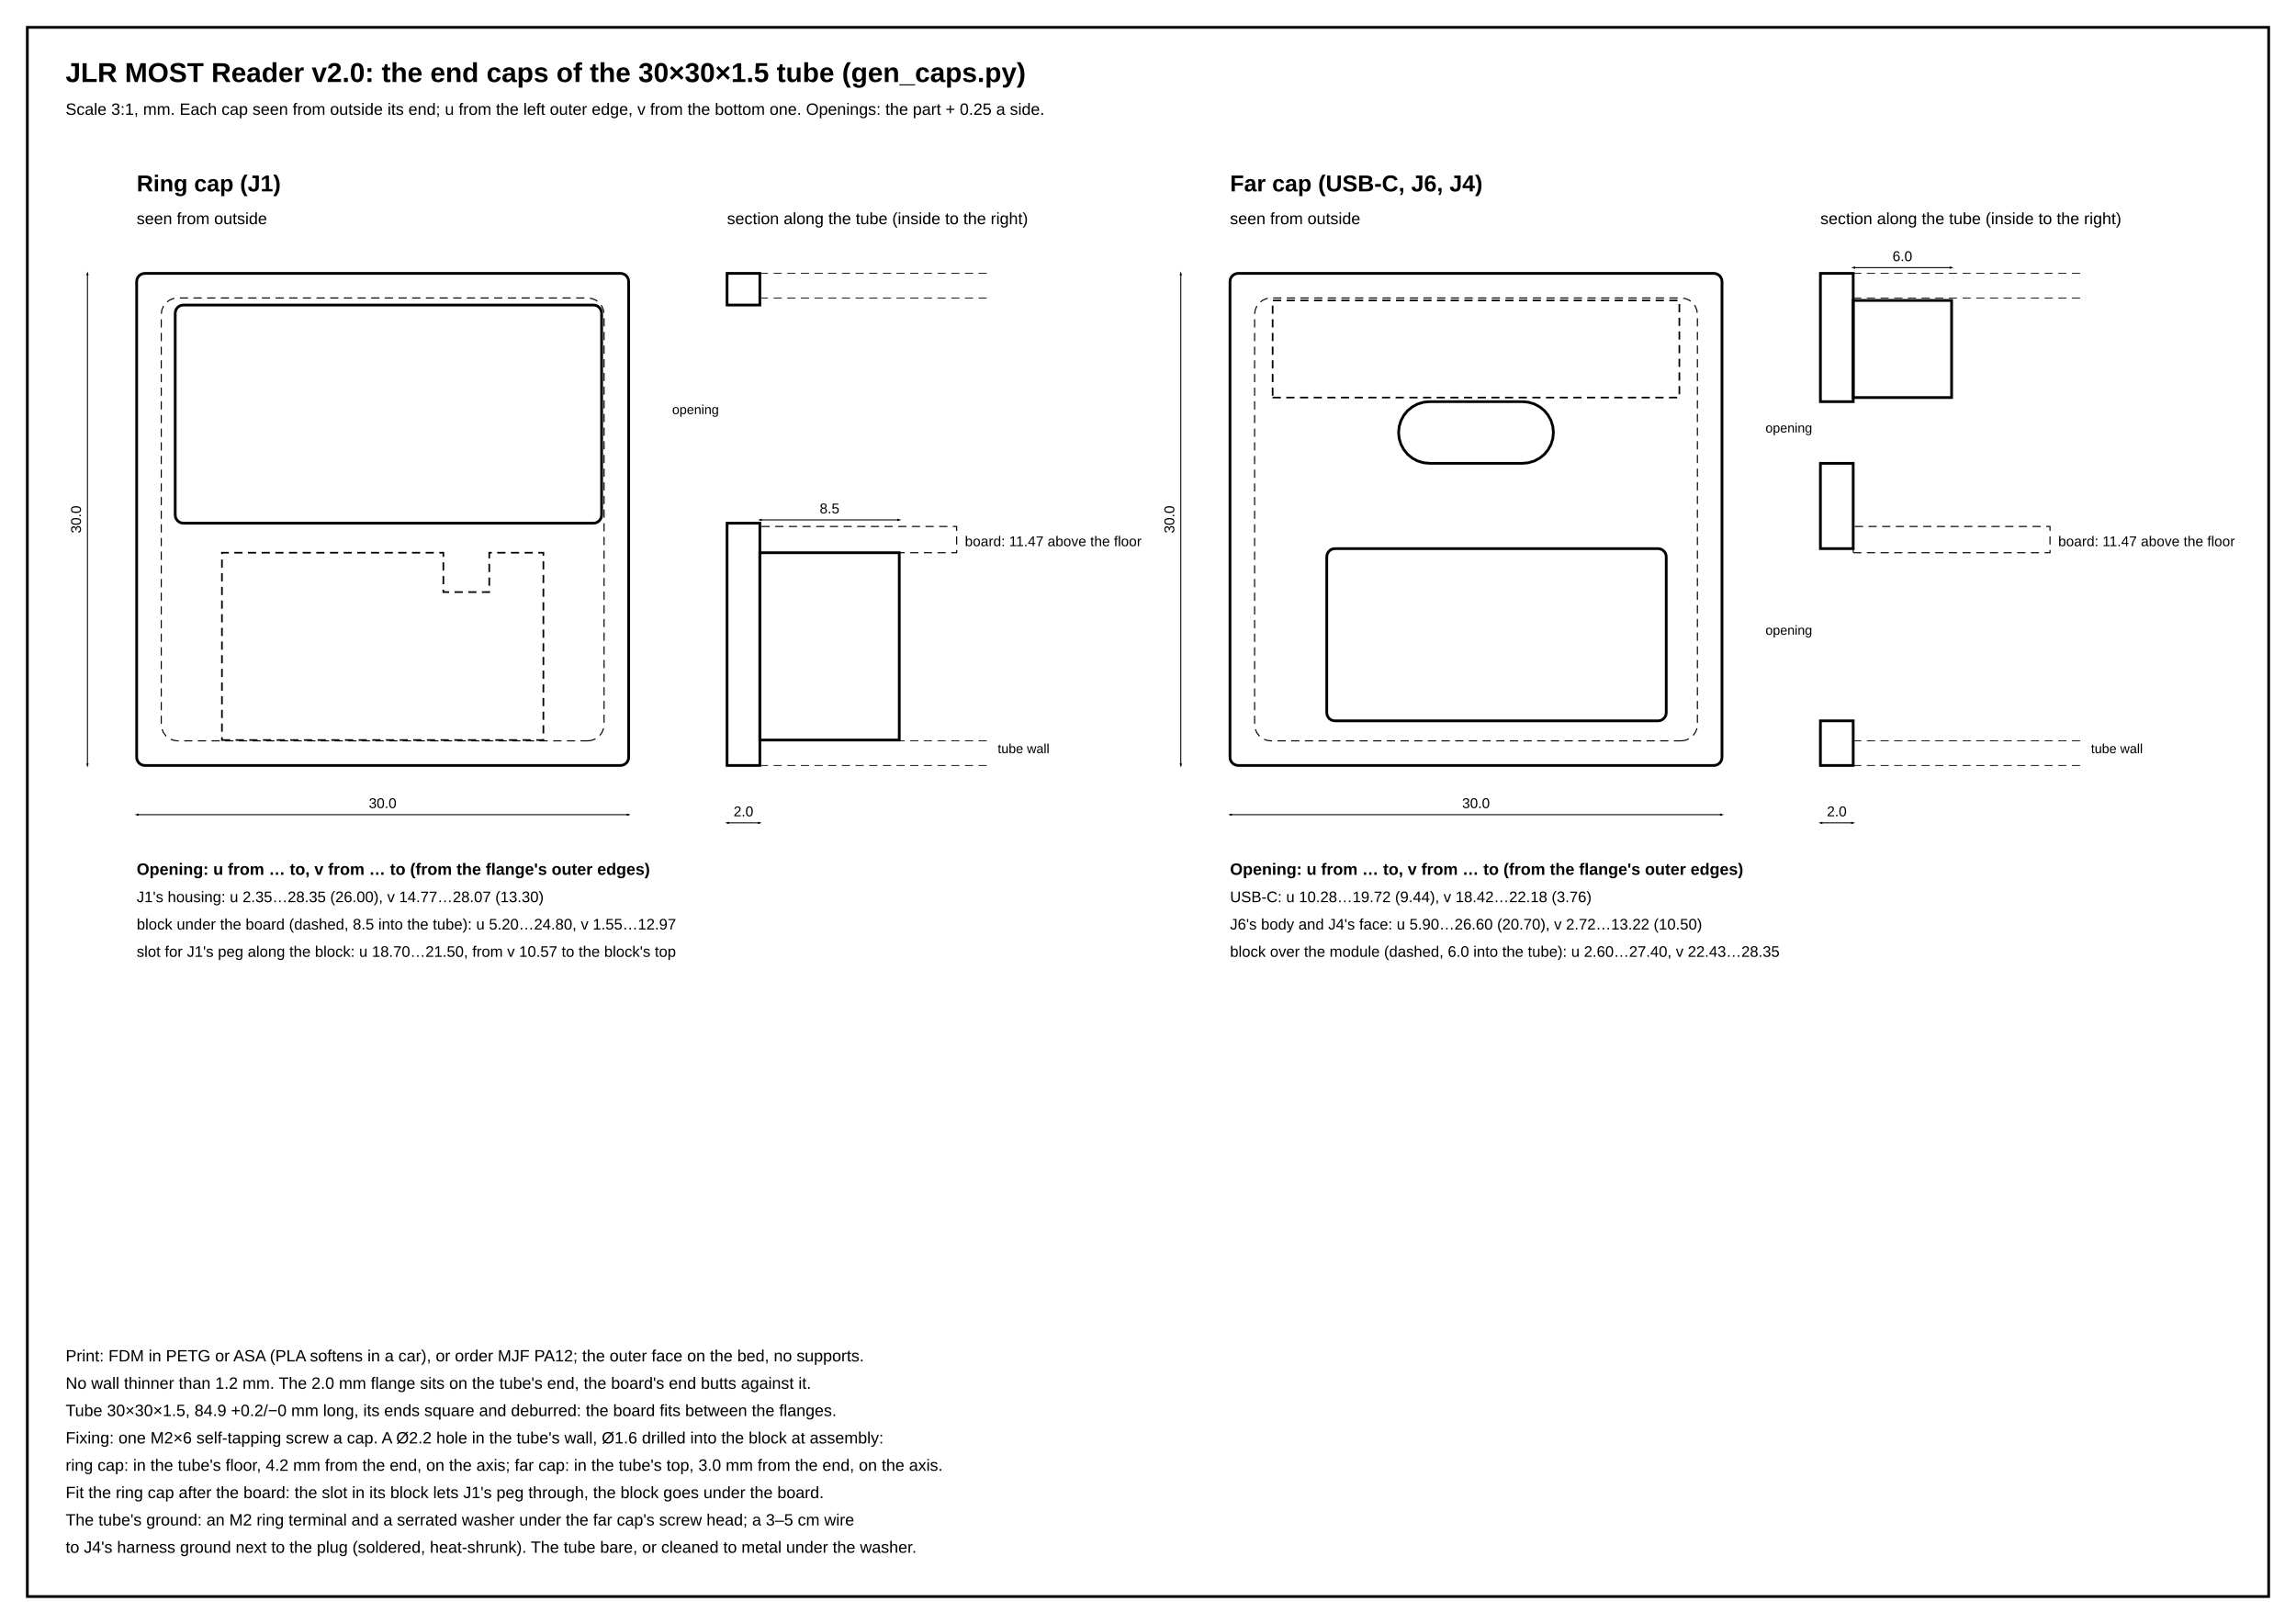
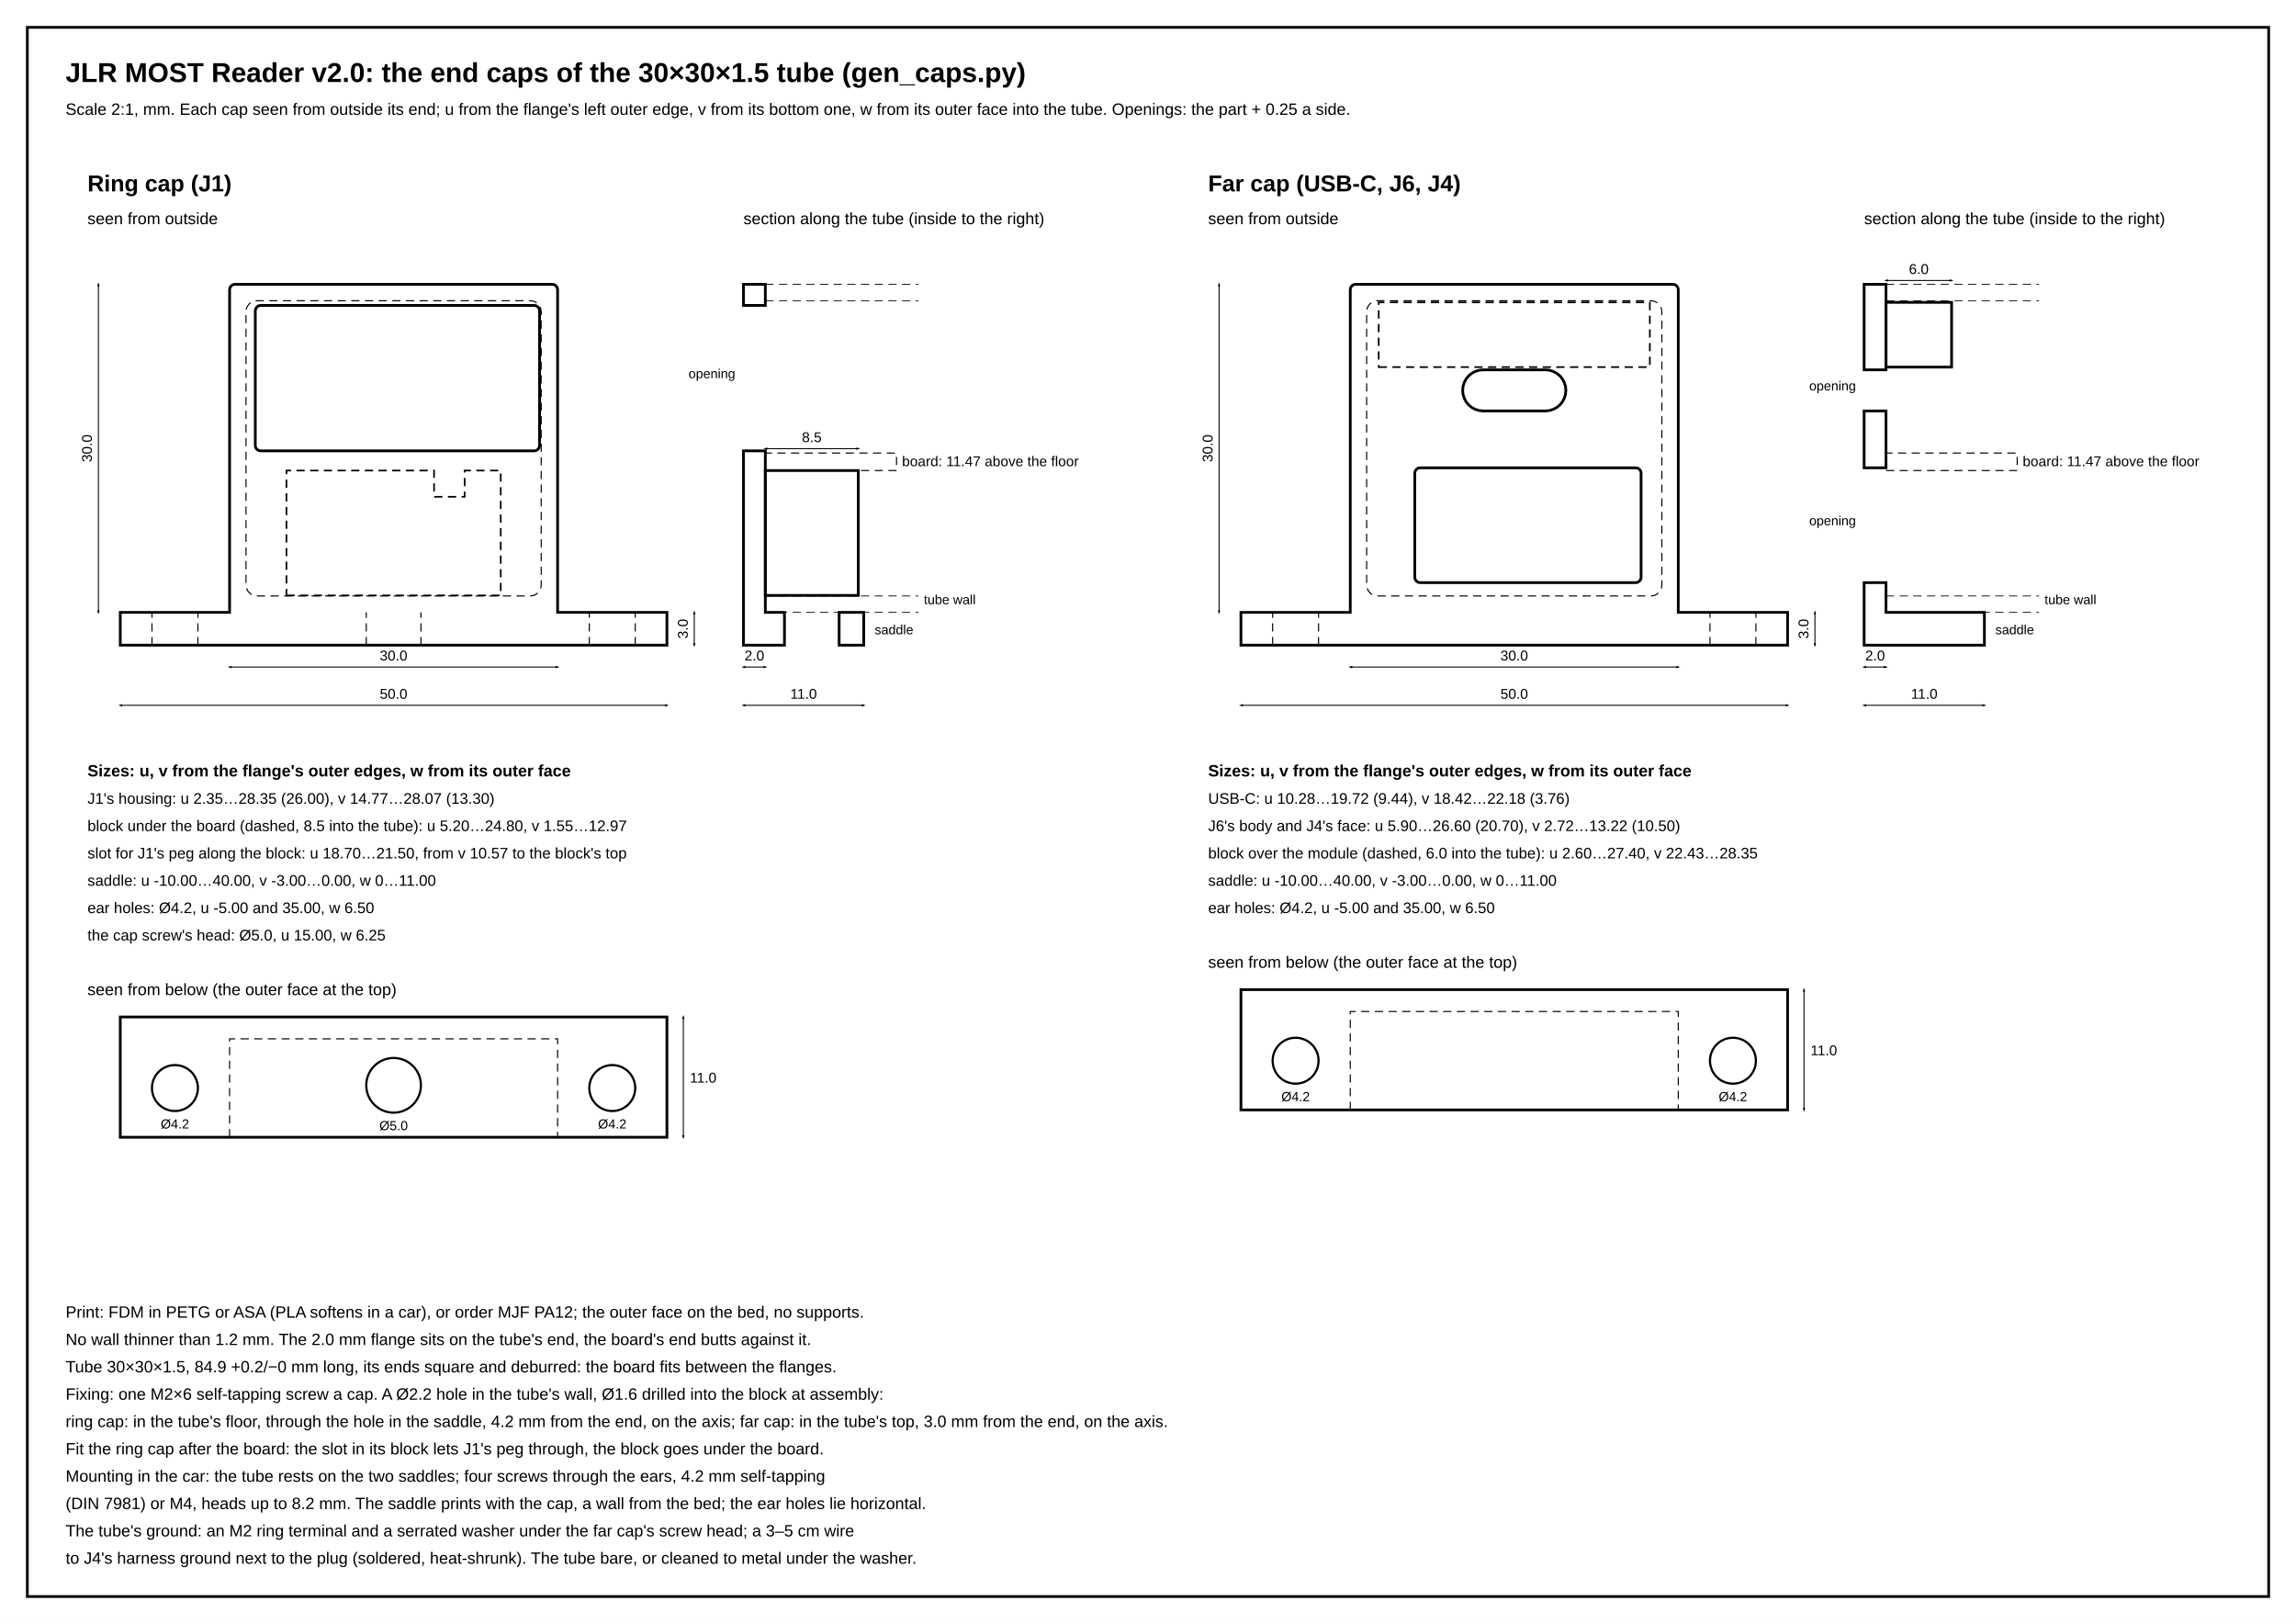
<svg xmlns="http://www.w3.org/2000/svg" width="420mm" height="297mm" viewBox="0 0 420 297" font-family="Arial, sans-serif" fill="none" stroke="black" stroke-width="0.25">
  <rect width="420" height="297" fill="white" stroke="none" />
  <rect x="5" y="5" width="410" height="287" stroke-width="0.5" />
  <defs>
    <marker id="a" viewBox="0 0 10 10" refX="5" refY="5" markerWidth="4" markerHeight="4" orient="auto-start-reverse">
      <path d="M0,2 L10,5 L0,8 z" fill="black" stroke="none" />
    </marker>
  </defs>
  <text x="12.00" y="15.00" font-size="5.0" text-anchor="start" font-weight="bold" fill="black" stroke="none">JLR MOST Reader v2.0: the end caps of the 30×30×1.5 tube (gen_caps.py)</text>
-   <text x="12.00" y="21.00" font-size="3.0" text-anchor="start" font-weight="normal" fill="black" stroke="none">Scale 3:1, mm. Each cap seen from outside its end; u from the left outer edge, v from the bottom one. Openings: the part + 0.25 a side.</text>
-   <text x="25.00" y="35.00" font-size="4.2" text-anchor="start" font-weight="bold" fill="black" stroke="none">Ring cap (J1)</text>
-   <text x="25.00" y="41.00" font-size="3.0" text-anchor="start" font-weight="normal" fill="black" stroke="none">seen from outside</text>
-   <path d="M113.50,140.00 L113.89,139.95 L114.25,139.80 L114.56,139.56 L114.80,139.25 L114.95,138.89 L115.00,138.50 L115.00,51.50 L114.95,51.11 L114.80,50.75 L114.56,50.44 L114.25,50.20 L113.89,50.05 L113.50,50.00 L26.50,50.00 L26.11,50.05 L25.75,50.20 L25.44,50.44 L25.20,50.75 L25.05,51.11 L25.00,51.50 L25.00,138.50 L25.05,138.89 L25.20,139.25 L25.44,139.56 L25.75,139.80 L26.11,139.95 L26.50,140.00 Z" stroke-width="0.5" />
-   <path d="M107.50,135.50 L108.28,135.40 L109.00,135.10 L109.62,134.62 L110.10,134.00 L110.40,133.28 L110.50,132.50 L110.50,57.50 L110.40,56.72 L110.10,56.00 L109.62,55.38 L109.00,54.90 L108.28,54.60 L107.50,54.50 L32.50,54.50 L31.72,54.60 L31.00,54.90 L30.38,55.38 L29.90,56.00 L29.60,56.72 L29.50,57.50 L29.50,132.50 L29.60,133.28 L29.90,134.00 L30.38,134.62 L31.00,135.10 L31.72,135.40 L32.50,135.50 Z" stroke-width="0.2" stroke-dasharray="1.5,1" />
-   <path d="M108.55,95.69 L108.94,95.64 L109.30,95.49 L109.61,95.25 L109.85,94.94 L110.00,94.58 L110.05,94.19 L110.05,57.29 L110.00,56.90 L109.85,56.54 L109.61,56.23 L109.30,55.99 L108.94,55.84 L108.55,55.79 L33.55,55.79 L33.16,55.84 L32.80,55.99 L32.49,56.23 L32.25,56.54 L32.10,56.90 L32.05,57.29 L32.05,94.19 L32.10,94.58 L32.25,94.94 L32.49,95.25 L32.80,95.49 L33.16,95.64 L33.55,95.69 Z" stroke-width="0.5" />
-   <path d="M40.60,135.35 L99.40,135.35 L99.40,101.09 L89.50,101.09 L89.50,108.29 L81.10,108.29 L81.10,101.09 L40.60,101.09 Z" stroke-width="0.3" stroke-dasharray="1.5,1" />
-   <line x1="25.00" y1="149.00" x2="115.00" y2="149.00" stroke-width="0.18" marker-start="url(#a)" marker-end="url(#a)" />
-   <text x="70.00" y="147.80" font-size="2.6" text-anchor="middle" font-weight="normal" fill="black" stroke="none">30.0</text>
-   <line x1="16.00" y1="140.00" x2="16.00" y2="50.00" stroke-width="0.18" marker-start="url(#a)" marker-end="url(#a)" />
-   <text x="14.80" y="95.00" font-size="2.6" text-anchor="middle" fill="black" stroke="none" transform="rotate(-90 14.80 95.00)">30.0</text>
-   <text x="25.00" y="160.00" font-size="3.0" text-anchor="start" font-weight="bold" fill="black" stroke="none">Opening: u from … to, v from … to (from the flange's outer edges)</text>
-   <text x="25.00" y="165.00" font-size="2.8" text-anchor="start" font-weight="normal" fill="black" stroke="none">J1's housing: u 2.35…28.35 (26.00), v 14.77…28.07 (13.30)</text>
-   <text x="25.00" y="170.00" font-size="2.8" text-anchor="start" font-weight="normal" fill="black" stroke="none">block under the board (dashed, 8.5 into the tube): u 5.20…24.80, v 1.55…12.97</text>
-   <text x="25.00" y="175.00" font-size="2.8" text-anchor="start" font-weight="normal" fill="black" stroke="none">slot for J1's peg along the block: u 18.70…21.50, from v 10.57 to the block's top</text>
-   <text x="133.00" y="41.00" font-size="3.0" text-anchor="start" font-weight="normal" fill="black" stroke="none">section along the tube (inside to the right)</text>
-   <path d="M133.00,140.00 L139.00,140.00 L139.00,95.69 L133.00,95.69 Z" stroke-width="0.5" />
-   <path d="M133.00,55.79 L139.00,55.79 L139.00,50.00 L133.00,50.00 Z" stroke-width="0.5" />
-   <text x="131.50" y="75.74" font-size="2.4" text-anchor="end" font-weight="normal" fill="black" stroke="none">opening</text>
-   <path d="M139.00,135.35 L164.50,135.35 L164.50,101.09 L139.00,101.09 Z" stroke-width="0.5" />
-   <line x1="139.00" y1="95.09" x2="164.50" y2="95.09" stroke-width="0.18" marker-start="url(#a)" marker-end="url(#a)" />
-   <text x="151.75" y="93.89" font-size="2.6" text-anchor="middle" font-weight="normal" fill="black" stroke="none">8.5</text>
-   <line x1="133.00" y1="150.50" x2="139.00" y2="150.50" stroke-width="0.18" marker-start="url(#a)" marker-end="url(#a)" />
-   <text x="136.00" y="149.30" font-size="2.6" text-anchor="middle" font-weight="normal" fill="black" stroke="none">2.0</text>
-   <path d="M139.00,101.09 L175.00,101.09 L175.00,96.29 L139.00,96.29 Z" stroke-width="0.2" stroke-dasharray="1.5,1" />
-   <text x="176.50" y="99.89" font-size="2.6" text-anchor="start" font-weight="normal" fill="black" stroke="none">board: 11.47 above the floor</text>
-   <path d="M139.00,140.00 L181.00,140.00" stroke-width="0.15" stroke-dasharray="1.5,1" />
-   <path d="M139.00,135.50 L181.00,135.50" stroke-width="0.15" stroke-dasharray="1.5,1" />
-   <path d="M139.00,54.50 L181.00,54.50" stroke-width="0.15" stroke-dasharray="1.5,1" />
-   <path d="M139.00,50.00 L181.00,50.00" stroke-width="0.15" stroke-dasharray="1.5,1" />
-   <text x="182.50" y="137.75" font-size="2.4" text-anchor="start" font-weight="normal" fill="black" stroke="none">tube wall</text>
-   <text x="225.00" y="35.00" font-size="4.2" text-anchor="start" font-weight="bold" fill="black" stroke="none">Far cap (USB-C, J6, J4)</text>
-   <text x="225.00" y="41.00" font-size="3.0" text-anchor="start" font-weight="normal" fill="black" stroke="none">seen from outside</text>
-   <path d="M313.50,140.00 L313.89,139.95 L314.25,139.80 L314.56,139.56 L314.80,139.25 L314.95,138.89 L315.00,138.50 L315.00,51.50 L314.95,51.11 L314.80,50.75 L314.56,50.44 L314.25,50.20 L313.89,50.05 L313.50,50.00 L226.50,50.00 L226.11,50.05 L225.75,50.20 L225.44,50.44 L225.20,50.75 L225.05,51.11 L225.00,51.50 L225.00,138.50 L225.05,138.89 L225.20,139.25 L225.44,139.56 L225.75,139.80 L226.11,139.95 L226.50,140.00 Z" stroke-width="0.5" />
-   <path d="M307.50,135.50 L308.28,135.40 L309.00,135.10 L309.62,134.62 L310.10,134.00 L310.40,133.28 L310.50,132.50 L310.50,57.50 L310.40,56.72 L310.10,56.00 L309.62,55.38 L309.00,54.90 L308.28,54.60 L307.50,54.50 L232.50,54.50 L231.72,54.60 L231.00,54.90 L230.38,55.38 L229.90,56.00 L229.60,56.72 L229.50,57.50 L229.50,132.50 L229.60,133.28 L229.90,134.00 L230.38,134.62 L231.00,135.10 L231.72,135.40 L232.50,135.50 Z" stroke-width="0.2" stroke-dasharray="1.5,1" />
-   <path d="M278.52,84.74 L279.62,84.63 L280.68,84.31 L281.65,83.79 L282.51,83.09 L283.21,82.23 L283.73,81.26 L284.05,80.20 L284.16,79.10 L284.05,78.00 L283.73,76.94 L283.21,75.97 L282.51,75.11 L281.65,74.41 L280.68,73.89 L279.62,73.57 L278.52,73.46 L261.48,73.46 L260.38,73.57 L259.32,73.89 L258.35,74.41 L257.49,75.11 L256.79,75.97 L256.27,76.94 L255.95,78.00 L255.84,79.10 L255.95,80.20 L256.27,81.26 L256.79,82.23 L257.49,83.09 L258.35,83.79 L259.32,84.31 L260.38,84.63 L261.48,84.74 Z" stroke-width="0.5" />
-   <path d="M303.30,131.84 L303.69,131.79 L304.05,131.64 L304.36,131.40 L304.60,131.09 L304.75,130.73 L304.80,130.34 L304.80,101.84 L304.75,101.45 L304.60,101.09 L304.36,100.78 L304.05,100.54 L303.69,100.39 L303.30,100.34 L244.20,100.34 L243.81,100.39 L243.45,100.54 L243.14,100.78 L242.90,101.09 L242.75,101.45 L242.70,101.84 L242.70,130.34 L242.75,130.73 L242.90,131.09 L243.14,131.40 L243.45,131.64 L243.81,131.79 L244.20,131.84 Z" stroke-width="0.5" />
-   <path d="M232.80,72.71 L307.20,72.71 L307.20,54.95 L232.80,54.95 Z" stroke-width="0.3" stroke-dasharray="1.5,1" />
-   <line x1="225.00" y1="149.00" x2="315.00" y2="149.00" stroke-width="0.18" marker-start="url(#a)" marker-end="url(#a)" />
-   <text x="270.00" y="147.80" font-size="2.6" text-anchor="middle" font-weight="normal" fill="black" stroke="none">30.0</text>
-   <line x1="216.00" y1="140.00" x2="216.00" y2="50.00" stroke-width="0.18" marker-start="url(#a)" marker-end="url(#a)" />
-   <text x="214.80" y="95.00" font-size="2.6" text-anchor="middle" fill="black" stroke="none" transform="rotate(-90 214.80 95.00)">30.0</text>
-   <text x="225.00" y="160.00" font-size="3.0" text-anchor="start" font-weight="bold" fill="black" stroke="none">Opening: u from … to, v from … to (from the flange's outer edges)</text>
-   <text x="225.00" y="165.00" font-size="2.8" text-anchor="start" font-weight="normal" fill="black" stroke="none">USB-C: u 10.28…19.72 (9.44), v 18.42…22.18 (3.76)</text>
-   <text x="225.00" y="170.00" font-size="2.8" text-anchor="start" font-weight="normal" fill="black" stroke="none">J6's body and J4's face: u 5.90…26.60 (20.70), v 2.72…13.22 (10.50)</text>
-   <text x="225.00" y="175.00" font-size="2.8" text-anchor="start" font-weight="normal" fill="black" stroke="none">block over the module (dashed, 6.0 into the tube): u 2.60…27.40, v 22.43…28.35</text>
-   <text x="333.00" y="41.00" font-size="3.0" text-anchor="start" font-weight="normal" fill="black" stroke="none">section along the tube (inside to the right)</text>
-   <path d="M333.00,140.00 L339.00,140.00 L339.00,131.84 L333.00,131.84 Z" stroke-width="0.5" />
-   <path d="M333.00,100.34 L339.00,100.34 L339.00,84.74 L333.00,84.74 Z" stroke-width="0.5" />
-   <path d="M333.00,73.46 L339.00,73.46 L339.00,50.00 L333.00,50.00 Z" stroke-width="0.5" />
-   <text x="331.50" y="116.09" font-size="2.4" text-anchor="end" font-weight="normal" fill="black" stroke="none">opening</text>
-   <text x="331.50" y="79.10" font-size="2.4" text-anchor="end" font-weight="normal" fill="black" stroke="none">opening</text>
-   <path d="M339.00,72.71 L357.00,72.71 L357.00,54.95 L339.00,54.95 Z" stroke-width="0.5" />
-   <line x1="339.00" y1="48.95" x2="357.00" y2="48.95" stroke-width="0.18" marker-start="url(#a)" marker-end="url(#a)" />
-   <text x="348.00" y="47.75" font-size="2.6" text-anchor="middle" font-weight="normal" fill="black" stroke="none">6.0</text>
-   <line x1="333.00" y1="150.50" x2="339.00" y2="150.50" stroke-width="0.18" marker-start="url(#a)" marker-end="url(#a)" />
-   <text x="336.00" y="149.30" font-size="2.6" text-anchor="middle" font-weight="normal" fill="black" stroke="none">2.0</text>
-   <path d="M339.00,101.09 L375.00,101.09 L375.00,96.29 L339.00,96.29 Z" stroke-width="0.2" stroke-dasharray="1.5,1" />
-   <text x="376.50" y="99.89" font-size="2.6" text-anchor="start" font-weight="normal" fill="black" stroke="none">board: 11.47 above the floor</text>
-   <path d="M339.00,140.00 L381.00,140.00" stroke-width="0.15" stroke-dasharray="1.5,1" />
-   <path d="M339.00,135.50 L381.00,135.50" stroke-width="0.15" stroke-dasharray="1.5,1" />
-   <path d="M339.00,54.50 L381.00,54.50" stroke-width="0.15" stroke-dasharray="1.5,1" />
-   <path d="M339.00,50.00 L381.00,50.00" stroke-width="0.15" stroke-dasharray="1.5,1" />
-   <text x="382.50" y="137.75" font-size="2.4" text-anchor="start" font-weight="normal" fill="black" stroke="none">tube wall</text>
-   <text x="12.00" y="249.00" font-size="3.0" text-anchor="start" font-weight="normal" fill="black" stroke="none">Print: FDM in PETG or ASA (PLA softens in a car), or order MJF PA12; the outer face on the bed, no supports.</text>
-   <text x="12.00" y="254.00" font-size="3.0" text-anchor="start" font-weight="normal" fill="black" stroke="none">No wall thinner than 1.2 mm. The 2.0 mm flange sits on the tube's end, the board's end butts against it.</text>
-   <text x="12.00" y="259.00" font-size="3.0" text-anchor="start" font-weight="normal" fill="black" stroke="none">Tube 30×30×1.5, 84.9 +0.2/−0 mm long, its ends square and deburred: the board fits between the flanges.</text>
-   <text x="12.00" y="264.00" font-size="3.0" text-anchor="start" font-weight="normal" fill="black" stroke="none">Fixing: one M2×6 self-tapping screw a cap. A Ø2.2 hole in the tube's wall, Ø1.6 drilled into the block at assembly:</text>
-   <text x="12.00" y="269.00" font-size="3.0" text-anchor="start" font-weight="normal" fill="black" stroke="none">  ring cap: in the tube's floor, 4.2 mm from the end, on the axis; far cap: in the tube's top, 3.0 mm from the end, on the axis.</text>
-   <text x="12.00" y="274.00" font-size="3.0" text-anchor="start" font-weight="normal" fill="black" stroke="none">Fit the ring cap after the board: the slot in its block lets J1's peg through, the block goes under the board.</text>
-   <text x="12.00" y="279.00" font-size="3.0" text-anchor="start" font-weight="normal" fill="black" stroke="none">The tube's ground: an M2 ring terminal and a serrated washer under the far cap's screw head; a 3–5 cm wire</text>
-   <text x="12.00" y="284.00" font-size="3.0" text-anchor="start" font-weight="normal" fill="black" stroke="none">  to J4's harness ground next to the plug (soldered, heat-shrunk). The tube bare, or cleaned to metal under the washer.</text>
+   <text x="12.00" y="21.00" font-size="3.0" text-anchor="start" font-weight="normal" fill="black" stroke="none">Scale 2:1, mm. Each cap seen from outside its end; u from the flange's left outer edge, v from its bottom one, w from its outer face into the tube. Openings: the part + 0.25 a side.</text>
+   <text x="16.00" y="35.00" font-size="4.2" text-anchor="start" font-weight="bold" fill="black" stroke="none">Ring cap (J1)</text>
+   <text x="16.00" y="41.00" font-size="3.0" text-anchor="start" font-weight="normal" fill="black" stroke="none">seen from outside</text>
+   <path d="M22.00,118.00 L122.00,118.00 L122.00,112.00 L102.00,112.00 L102.00,53.00 L101.97,52.74 L101.87,52.50 L101.71,52.29 L101.50,52.13 L101.26,52.03 L101.00,52.00 L43.00,52.00 L42.74,52.03 L42.50,52.13 L42.29,52.29 L42.13,52.50 L42.03,52.74 L42.00,53.00 L42.00,112.00 L22.00,112.00 Z" stroke-width="0.5" />
+   <path d="M97.00,109.00 L97.52,108.93 L98.00,108.73 L98.41,108.41 L98.73,108.00 L98.93,107.52 L99.00,107.00 L99.00,57.00 L98.93,56.48 L98.73,56.00 L98.41,55.59 L98.00,55.27 L97.52,55.07 L97.00,55.00 L47.00,55.00 L46.48,55.07 L46.00,55.27 L45.59,55.59 L45.27,56.00 L45.07,56.48 L45.00,57.00 L45.00,107.00 L45.07,107.52 L45.27,108.00 L45.59,108.41 L46.00,108.73 L46.48,108.93 L47.00,109.00 Z" stroke-width="0.2" stroke-dasharray="1.5,1" />
+   <path d="M97.70,82.46 L97.96,82.43 L98.20,82.33 L98.41,82.17 L98.57,81.96 L98.67,81.72 L98.70,81.46 L98.70,56.86 L98.67,56.60 L98.57,56.36 L98.41,56.15 L98.20,55.99 L97.96,55.89 L97.70,55.86 L47.70,55.86 L47.44,55.89 L47.20,55.99 L46.99,56.15 L46.83,56.36 L46.73,56.60 L46.70,56.86 L46.70,81.46 L46.73,81.72 L46.83,81.96 L46.99,82.17 L47.20,82.33 L47.44,82.43 L47.70,82.46 Z" stroke-width="0.5" />
+   <path d="M52.40,108.90 L91.60,108.90 L91.60,86.06 L85.00,86.06 L85.00,90.86 L79.40,90.86 L79.40,86.06 L52.40,86.06 Z" stroke-width="0.3" stroke-dasharray="1.5,1" />
+   <path d="M27.80,118.00 L27.80,112.00" stroke-width="0.2" stroke-dasharray="1.5,1" />
+   <path d="M36.20,118.00 L36.20,112.00" stroke-width="0.2" stroke-dasharray="1.5,1" />
+   <path d="M107.80,118.00 L107.80,112.00" stroke-width="0.2" stroke-dasharray="1.5,1" />
+   <path d="M116.20,118.00 L116.20,112.00" stroke-width="0.2" stroke-dasharray="1.5,1" />
+   <path d="M67.00,118.00 L67.00,112.00" stroke-width="0.2" stroke-dasharray="1.5,1" />
+   <path d="M77.00,118.00 L77.00,112.00" stroke-width="0.2" stroke-dasharray="1.5,1" />
+   <line x1="42.00" y1="122.00" x2="102.00" y2="122.00" stroke-width="0.18" marker-start="url(#a)" marker-end="url(#a)" />
+   <text x="72.00" y="120.80" font-size="2.6" text-anchor="middle" font-weight="normal" fill="black" stroke="none">30.0</text>
+   <line x1="22.00" y1="129.00" x2="122.00" y2="129.00" stroke-width="0.18" marker-start="url(#a)" marker-end="url(#a)" />
+   <text x="72.00" y="127.80" font-size="2.6" text-anchor="middle" font-weight="normal" fill="black" stroke="none">50.0</text>
+   <line x1="18.00" y1="112.00" x2="18.00" y2="52.00" stroke-width="0.18" marker-start="url(#a)" marker-end="url(#a)" />
+   <text x="16.80" y="82.00" font-size="2.6" text-anchor="middle" fill="black" stroke="none" transform="rotate(-90 16.80 82.00)">30.0</text>
+   <line x1="127.00" y1="118.00" x2="127.00" y2="112.00" stroke-width="0.18" marker-start="url(#a)" marker-end="url(#a)" />
+   <text x="125.80" y="115.00" font-size="2.6" text-anchor="middle" fill="black" stroke="none" transform="rotate(-90 125.80 115.00)">3.0</text>
+   <text x="16.00" y="142.00" font-size="3.0" text-anchor="start" font-weight="bold" fill="black" stroke="none">Sizes: u, v from the flange's outer edges, w from its outer face</text>
+   <text x="16.00" y="147.00" font-size="2.8" text-anchor="start" font-weight="normal" fill="black" stroke="none">J1's housing: u 2.35…28.35 (26.00), v 14.77…28.07 (13.30)</text>
+   <text x="16.00" y="152.00" font-size="2.8" text-anchor="start" font-weight="normal" fill="black" stroke="none">block under the board (dashed, 8.5 into the tube): u 5.20…24.80, v 1.55…12.97</text>
+   <text x="16.00" y="157.00" font-size="2.8" text-anchor="start" font-weight="normal" fill="black" stroke="none">slot for J1's peg along the block: u 18.70…21.50, from v 10.57 to the block's top</text>
+   <text x="16.00" y="162.00" font-size="2.8" text-anchor="start" font-weight="normal" fill="black" stroke="none">saddle: u -10.00…40.00, v -3.00…0.00, w 0…11.00</text>
+   <text x="16.00" y="167.00" font-size="2.8" text-anchor="start" font-weight="normal" fill="black" stroke="none">ear holes: Ø4.2, u -5.00 and 35.00, w 6.50</text>
+   <text x="16.00" y="172.00" font-size="2.8" text-anchor="start" font-weight="normal" fill="black" stroke="none">the cap screw's head: Ø5.0, u 15.00, w 6.25</text>
+   <text x="16.00" y="182.00" font-size="3.0" text-anchor="start" font-weight="normal" fill="black" stroke="none">seen from below (the outer face at the top)</text>
+   <path d="M22.00,186.00 L122.00,186.00 L122.00,208.00 L22.00,208.00 Z" stroke-width="0.5" />
+   <path d="M42.00,208.00 L42.00,190.00 L102.00,190.00 L102.00,208.00" stroke-width="0.2" stroke-dasharray="1.5,1" />
+   <circle cx="32.00" cy="199.00" r="4.20" stroke-width="0.4" />
+   <text x="32.00" y="206.40" font-size="2.4" text-anchor="middle" font-weight="normal" fill="black" stroke="none">Ø4.2</text>
+   <circle cx="112.00" cy="199.00" r="4.20" stroke-width="0.4" />
+   <text x="112.00" y="206.40" font-size="2.4" text-anchor="middle" font-weight="normal" fill="black" stroke="none">Ø4.2</text>
+   <circle cx="72.00" cy="198.50" r="5.00" stroke-width="0.4" />
+   <text x="72.00" y="206.70" font-size="2.4" text-anchor="middle" font-weight="normal" fill="black" stroke="none">Ø5.0</text>
+   <line x1="125.00" y1="186.00" x2="125.00" y2="208.00" stroke-width="0.18" marker-start="url(#a)" marker-end="url(#a)" />
+   <text x="126.20" y="198.00" font-size="2.6" text-anchor="start" font-weight="normal" fill="black" stroke="none">11.0</text>
+   <text x="136.00" y="41.00" font-size="3.0" text-anchor="start" font-weight="normal" fill="black" stroke="none">section along the tube (inside to the right)</text>
+   <path d="M136.00,118.00 L143.50,118.00 L143.50,112.00 L140.00,112.00 L140.00,82.46 L136.00,82.46 Z" stroke-width="0.5" />
+   <path d="M153.50,118.00 L158.00,118.00 L158.00,112.00 L153.50,112.00 Z" stroke-width="0.5" />
+   <path d="M136.00,55.86 L140.00,55.86 L140.00,52.00 L136.00,52.00 Z" stroke-width="0.5" />
+   <text x="134.50" y="69.16" font-size="2.4" text-anchor="end" font-weight="normal" fill="black" stroke="none">opening</text>
+   <path d="M140.00,108.90 L157.00,108.90 L157.00,86.06 L140.00,86.06 Z" stroke-width="0.5" />
+   <line x1="140.00" y1="82.06" x2="157.00" y2="82.06" stroke-width="0.18" marker-start="url(#a)" marker-end="url(#a)" />
+   <text x="148.50" y="80.86" font-size="2.6" text-anchor="middle" font-weight="normal" fill="black" stroke="none">8.5</text>
+   <line x1="136.00" y1="122.00" x2="140.00" y2="122.00" stroke-width="0.18" marker-start="url(#a)" marker-end="url(#a)" />
+   <text x="138.00" y="120.80" font-size="2.6" text-anchor="middle" font-weight="normal" fill="black" stroke="none">2.0</text>
+   <line x1="136.00" y1="129.00" x2="158.00" y2="129.00" stroke-width="0.18" marker-start="url(#a)" marker-end="url(#a)" />
+   <text x="147.00" y="127.80" font-size="2.6" text-anchor="middle" font-weight="normal" fill="black" stroke="none">11.0</text>
+   <path d="M140.00,86.06 L164.00,86.06 L164.00,82.86 L140.00,82.86 Z" stroke-width="0.2" stroke-dasharray="1.5,1" />
+   <text x="165.00" y="85.26" font-size="2.6" text-anchor="start" font-weight="normal" fill="black" stroke="none">board: 11.47 above the floor</text>
+   <path d="M140.00,112.00 L168.00,112.00" stroke-width="0.15" stroke-dasharray="1.5,1" />
+   <path d="M140.00,109.00 L168.00,109.00" stroke-width="0.15" stroke-dasharray="1.5,1" />
+   <path d="M140.00,55.00 L168.00,55.00" stroke-width="0.15" stroke-dasharray="1.5,1" />
+   <path d="M140.00,52.00 L168.00,52.00" stroke-width="0.15" stroke-dasharray="1.5,1" />
+   <text x="169.00" y="110.50" font-size="2.4" text-anchor="start" font-weight="normal" fill="black" stroke="none">tube wall</text>
+   <text x="160.00" y="116.00" font-size="2.4" text-anchor="start" font-weight="normal" fill="black" stroke="none">saddle</text>
+   <text x="221.00" y="35.00" font-size="4.2" text-anchor="start" font-weight="bold" fill="black" stroke="none">Far cap (USB-C, J6, J4)</text>
+   <text x="221.00" y="41.00" font-size="3.0" text-anchor="start" font-weight="normal" fill="black" stroke="none">seen from outside</text>
+   <path d="M227.00,118.00 L327.00,118.00 L327.00,112.00 L307.00,112.00 L307.00,53.00 L306.97,52.74 L306.87,52.50 L306.71,52.29 L306.50,52.13 L306.26,52.03 L306.00,52.00 L248.00,52.00 L247.74,52.03 L247.50,52.13 L247.29,52.29 L247.13,52.50 L247.03,52.74 L247.00,53.00 L247.00,112.00 L227.00,112.00 Z" stroke-width="0.5" />
+   <path d="M302.00,109.00 L302.52,108.93 L303.00,108.73 L303.41,108.41 L303.73,108.00 L303.93,107.52 L304.00,107.00 L304.00,57.00 L303.93,56.48 L303.73,56.00 L303.41,55.59 L303.00,55.27 L302.52,55.07 L302.00,55.00 L252.00,55.00 L251.48,55.07 L251.00,55.27 L250.59,55.59 L250.27,56.00 L250.07,56.48 L250.00,57.00 L250.00,107.00 L250.07,107.52 L250.27,108.00 L250.59,108.41 L251.00,108.73 L251.48,108.93 L252.00,109.00 Z" stroke-width="0.2" stroke-dasharray="1.5,1" />
+   <path d="M282.68,75.16 L283.41,75.09 L284.12,74.87 L284.77,74.53 L285.34,74.06 L285.81,73.49 L286.15,72.84 L286.37,72.13 L286.44,71.40 L286.37,70.67 L286.15,69.96 L285.81,69.31 L285.34,68.74 L284.77,68.27 L284.12,67.93 L283.41,67.71 L282.68,67.64 L271.32,67.64 L270.59,67.71 L269.88,67.93 L269.23,68.27 L268.66,68.74 L268.19,69.31 L267.85,69.96 L267.63,70.67 L267.56,71.40 L267.63,72.13 L267.85,72.84 L268.19,73.49 L268.66,74.06 L269.23,74.53 L269.88,74.87 L270.59,75.09 L271.32,75.16 Z" stroke-width="0.5" />
+   <path d="M299.20,106.56 L299.46,106.53 L299.70,106.43 L299.91,106.27 L300.07,106.06 L300.17,105.82 L300.20,105.56 L300.20,86.56 L300.17,86.30 L300.07,86.06 L299.91,85.85 L299.70,85.69 L299.46,85.59 L299.20,85.56 L259.80,85.56 L259.54,85.59 L259.30,85.69 L259.09,85.85 L258.93,86.06 L258.83,86.30 L258.80,86.56 L258.80,105.56 L258.83,105.82 L258.93,106.06 L259.09,106.27 L259.30,106.43 L259.54,106.53 L259.80,106.56 Z" stroke-width="0.5" />
+   <path d="M252.20,67.14 L301.80,67.14 L301.80,55.30 L252.20,55.30 Z" stroke-width="0.3" stroke-dasharray="1.5,1" />
+   <path d="M232.80,118.00 L232.80,112.00" stroke-width="0.2" stroke-dasharray="1.5,1" />
+   <path d="M241.20,118.00 L241.20,112.00" stroke-width="0.2" stroke-dasharray="1.5,1" />
+   <path d="M312.80,118.00 L312.80,112.00" stroke-width="0.2" stroke-dasharray="1.5,1" />
+   <path d="M321.20,118.00 L321.20,112.00" stroke-width="0.2" stroke-dasharray="1.5,1" />
+   <line x1="247.00" y1="122.00" x2="307.00" y2="122.00" stroke-width="0.18" marker-start="url(#a)" marker-end="url(#a)" />
+   <text x="277.00" y="120.80" font-size="2.6" text-anchor="middle" font-weight="normal" fill="black" stroke="none">30.0</text>
+   <line x1="227.00" y1="129.00" x2="327.00" y2="129.00" stroke-width="0.18" marker-start="url(#a)" marker-end="url(#a)" />
+   <text x="277.00" y="127.80" font-size="2.6" text-anchor="middle" font-weight="normal" fill="black" stroke="none">50.0</text>
+   <line x1="223.00" y1="112.00" x2="223.00" y2="52.00" stroke-width="0.18" marker-start="url(#a)" marker-end="url(#a)" />
+   <text x="221.80" y="82.00" font-size="2.6" text-anchor="middle" fill="black" stroke="none" transform="rotate(-90 221.80 82.00)">30.0</text>
+   <line x1="332.00" y1="118.00" x2="332.00" y2="112.00" stroke-width="0.18" marker-start="url(#a)" marker-end="url(#a)" />
+   <text x="330.80" y="115.00" font-size="2.6" text-anchor="middle" fill="black" stroke="none" transform="rotate(-90 330.80 115.00)">3.0</text>
+   <text x="221.00" y="142.00" font-size="3.0" text-anchor="start" font-weight="bold" fill="black" stroke="none">Sizes: u, v from the flange's outer edges, w from its outer face</text>
+   <text x="221.00" y="147.00" font-size="2.8" text-anchor="start" font-weight="normal" fill="black" stroke="none">USB-C: u 10.28…19.72 (9.44), v 18.42…22.18 (3.76)</text>
+   <text x="221.00" y="152.00" font-size="2.8" text-anchor="start" font-weight="normal" fill="black" stroke="none">J6's body and J4's face: u 5.90…26.60 (20.70), v 2.72…13.22 (10.50)</text>
+   <text x="221.00" y="157.00" font-size="2.8" text-anchor="start" font-weight="normal" fill="black" stroke="none">block over the module (dashed, 6.0 into the tube): u 2.60…27.40, v 22.43…28.35</text>
+   <text x="221.00" y="162.00" font-size="2.8" text-anchor="start" font-weight="normal" fill="black" stroke="none">saddle: u -10.00…40.00, v -3.00…0.00, w 0…11.00</text>
+   <text x="221.00" y="167.00" font-size="2.8" text-anchor="start" font-weight="normal" fill="black" stroke="none">ear holes: Ø4.2, u -5.00 and 35.00, w 6.50</text>
+   <text x="221.00" y="177.00" font-size="3.0" text-anchor="start" font-weight="normal" fill="black" stroke="none">seen from below (the outer face at the top)</text>
+   <path d="M227.00,181.00 L327.00,181.00 L327.00,203.00 L227.00,203.00 Z" stroke-width="0.5" />
+   <path d="M247.00,203.00 L247.00,185.00 L307.00,185.00 L307.00,203.00" stroke-width="0.2" stroke-dasharray="1.5,1" />
+   <circle cx="237.00" cy="194.00" r="4.20" stroke-width="0.4" />
+   <text x="237.00" y="201.40" font-size="2.4" text-anchor="middle" font-weight="normal" fill="black" stroke="none">Ø4.2</text>
+   <circle cx="317.00" cy="194.00" r="4.20" stroke-width="0.4" />
+   <text x="317.00" y="201.40" font-size="2.4" text-anchor="middle" font-weight="normal" fill="black" stroke="none">Ø4.2</text>
+   <line x1="330.00" y1="181.00" x2="330.00" y2="203.00" stroke-width="0.18" marker-start="url(#a)" marker-end="url(#a)" />
+   <text x="331.20" y="193.00" font-size="2.6" text-anchor="start" font-weight="normal" fill="black" stroke="none">11.0</text>
+   <text x="341.00" y="41.00" font-size="3.0" text-anchor="start" font-weight="normal" fill="black" stroke="none">section along the tube (inside to the right)</text>
+   <path d="M341.00,118.00 L363.00,118.00 L363.00,112.00 L345.00,112.00 L345.00,106.56 L341.00,106.56 Z" stroke-width="0.5" />
+   <path d="M341.00,85.56 L345.00,85.56 L345.00,75.16 L341.00,75.16 Z" stroke-width="0.5" />
+   <text x="339.50" y="96.06" font-size="2.4" text-anchor="end" font-weight="normal" fill="black" stroke="none">opening</text>
+   <path d="M341.00,67.64 L345.00,67.64 L345.00,52.00 L341.00,52.00 Z" stroke-width="0.5" />
+   <text x="339.50" y="71.40" font-size="2.4" text-anchor="end" font-weight="normal" fill="black" stroke="none">opening</text>
+   <path d="M345.00,67.14 L357.00,67.14 L357.00,55.30 L345.00,55.30 Z" stroke-width="0.5" />
+   <line x1="345.00" y1="51.30" x2="357.00" y2="51.30" stroke-width="0.18" marker-start="url(#a)" marker-end="url(#a)" />
+   <text x="351.00" y="50.10" font-size="2.6" text-anchor="middle" font-weight="normal" fill="black" stroke="none">6.0</text>
+   <line x1="341.00" y1="122.00" x2="345.00" y2="122.00" stroke-width="0.18" marker-start="url(#a)" marker-end="url(#a)" />
+   <text x="343.00" y="120.80" font-size="2.6" text-anchor="middle" font-weight="normal" fill="black" stroke="none">2.0</text>
+   <line x1="341.00" y1="129.00" x2="363.00" y2="129.00" stroke-width="0.18" marker-start="url(#a)" marker-end="url(#a)" />
+   <text x="352.00" y="127.80" font-size="2.6" text-anchor="middle" font-weight="normal" fill="black" stroke="none">11.0</text>
+   <path d="M345.00,86.06 L369.00,86.06 L369.00,82.86 L345.00,82.86 Z" stroke-width="0.2" stroke-dasharray="1.5,1" />
+   <text x="370.00" y="85.26" font-size="2.6" text-anchor="start" font-weight="normal" fill="black" stroke="none">board: 11.47 above the floor</text>
+   <path d="M345.00,112.00 L373.00,112.00" stroke-width="0.15" stroke-dasharray="1.5,1" />
+   <path d="M345.00,109.00 L373.00,109.00" stroke-width="0.15" stroke-dasharray="1.5,1" />
+   <path d="M345.00,55.00 L373.00,55.00" stroke-width="0.15" stroke-dasharray="1.5,1" />
+   <path d="M345.00,52.00 L373.00,52.00" stroke-width="0.15" stroke-dasharray="1.5,1" />
+   <text x="374.00" y="110.50" font-size="2.4" text-anchor="start" font-weight="normal" fill="black" stroke="none">tube wall</text>
+   <text x="365.00" y="116.00" font-size="2.4" text-anchor="start" font-weight="normal" fill="black" stroke="none">saddle</text>
+   <text x="12.00" y="241.00" font-size="3.0" text-anchor="start" font-weight="normal" fill="black" stroke="none">Print: FDM in PETG or ASA (PLA softens in a car), or order MJF PA12; the outer face on the bed, no supports.</text>
+   <text x="12.00" y="246.00" font-size="3.0" text-anchor="start" font-weight="normal" fill="black" stroke="none">No wall thinner than 1.2 mm. The 2.0 mm flange sits on the tube's end, the board's end butts against it.</text>
+   <text x="12.00" y="251.00" font-size="3.0" text-anchor="start" font-weight="normal" fill="black" stroke="none">Tube 30×30×1.5, 84.9 +0.2/−0 mm long, its ends square and deburred: the board fits between the flanges.</text>
+   <text x="12.00" y="256.00" font-size="3.0" text-anchor="start" font-weight="normal" fill="black" stroke="none">Fixing: one M2×6 self-tapping screw a cap. A Ø2.2 hole in the tube's wall, Ø1.6 drilled into the block at assembly:</text>
+   <text x="12.00" y="261.00" font-size="3.0" text-anchor="start" font-weight="normal" fill="black" stroke="none">  ring cap: in the tube's floor, through the hole in the saddle, 4.2 mm from the end, on the axis; far cap: in the tube's top, 3.0 mm from the end, on the axis.</text>
+   <text x="12.00" y="266.00" font-size="3.0" text-anchor="start" font-weight="normal" fill="black" stroke="none">Fit the ring cap after the board: the slot in its block lets J1's peg through, the block goes under the board.</text>
+   <text x="12.00" y="271.00" font-size="3.0" text-anchor="start" font-weight="normal" fill="black" stroke="none">Mounting in the car: the tube rests on the two saddles; four screws through the ears, 4.2 mm self-tapping</text>
+   <text x="12.00" y="276.00" font-size="3.0" text-anchor="start" font-weight="normal" fill="black" stroke="none">  (DIN 7981) or M4, heads up to 8.2 mm. The saddle prints with the cap, a wall from the bed; the ear holes lie horizontal.</text>
+   <text x="12.00" y="281.00" font-size="3.0" text-anchor="start" font-weight="normal" fill="black" stroke="none">The tube's ground: an M2 ring terminal and a serrated washer under the far cap's screw head; a 3–5 cm wire</text>
+   <text x="12.00" y="286.00" font-size="3.0" text-anchor="start" font-weight="normal" fill="black" stroke="none">  to J4's harness ground next to the plug (soldered, heat-shrunk). The tube bare, or cleaned to metal under the washer.</text>
</svg>
